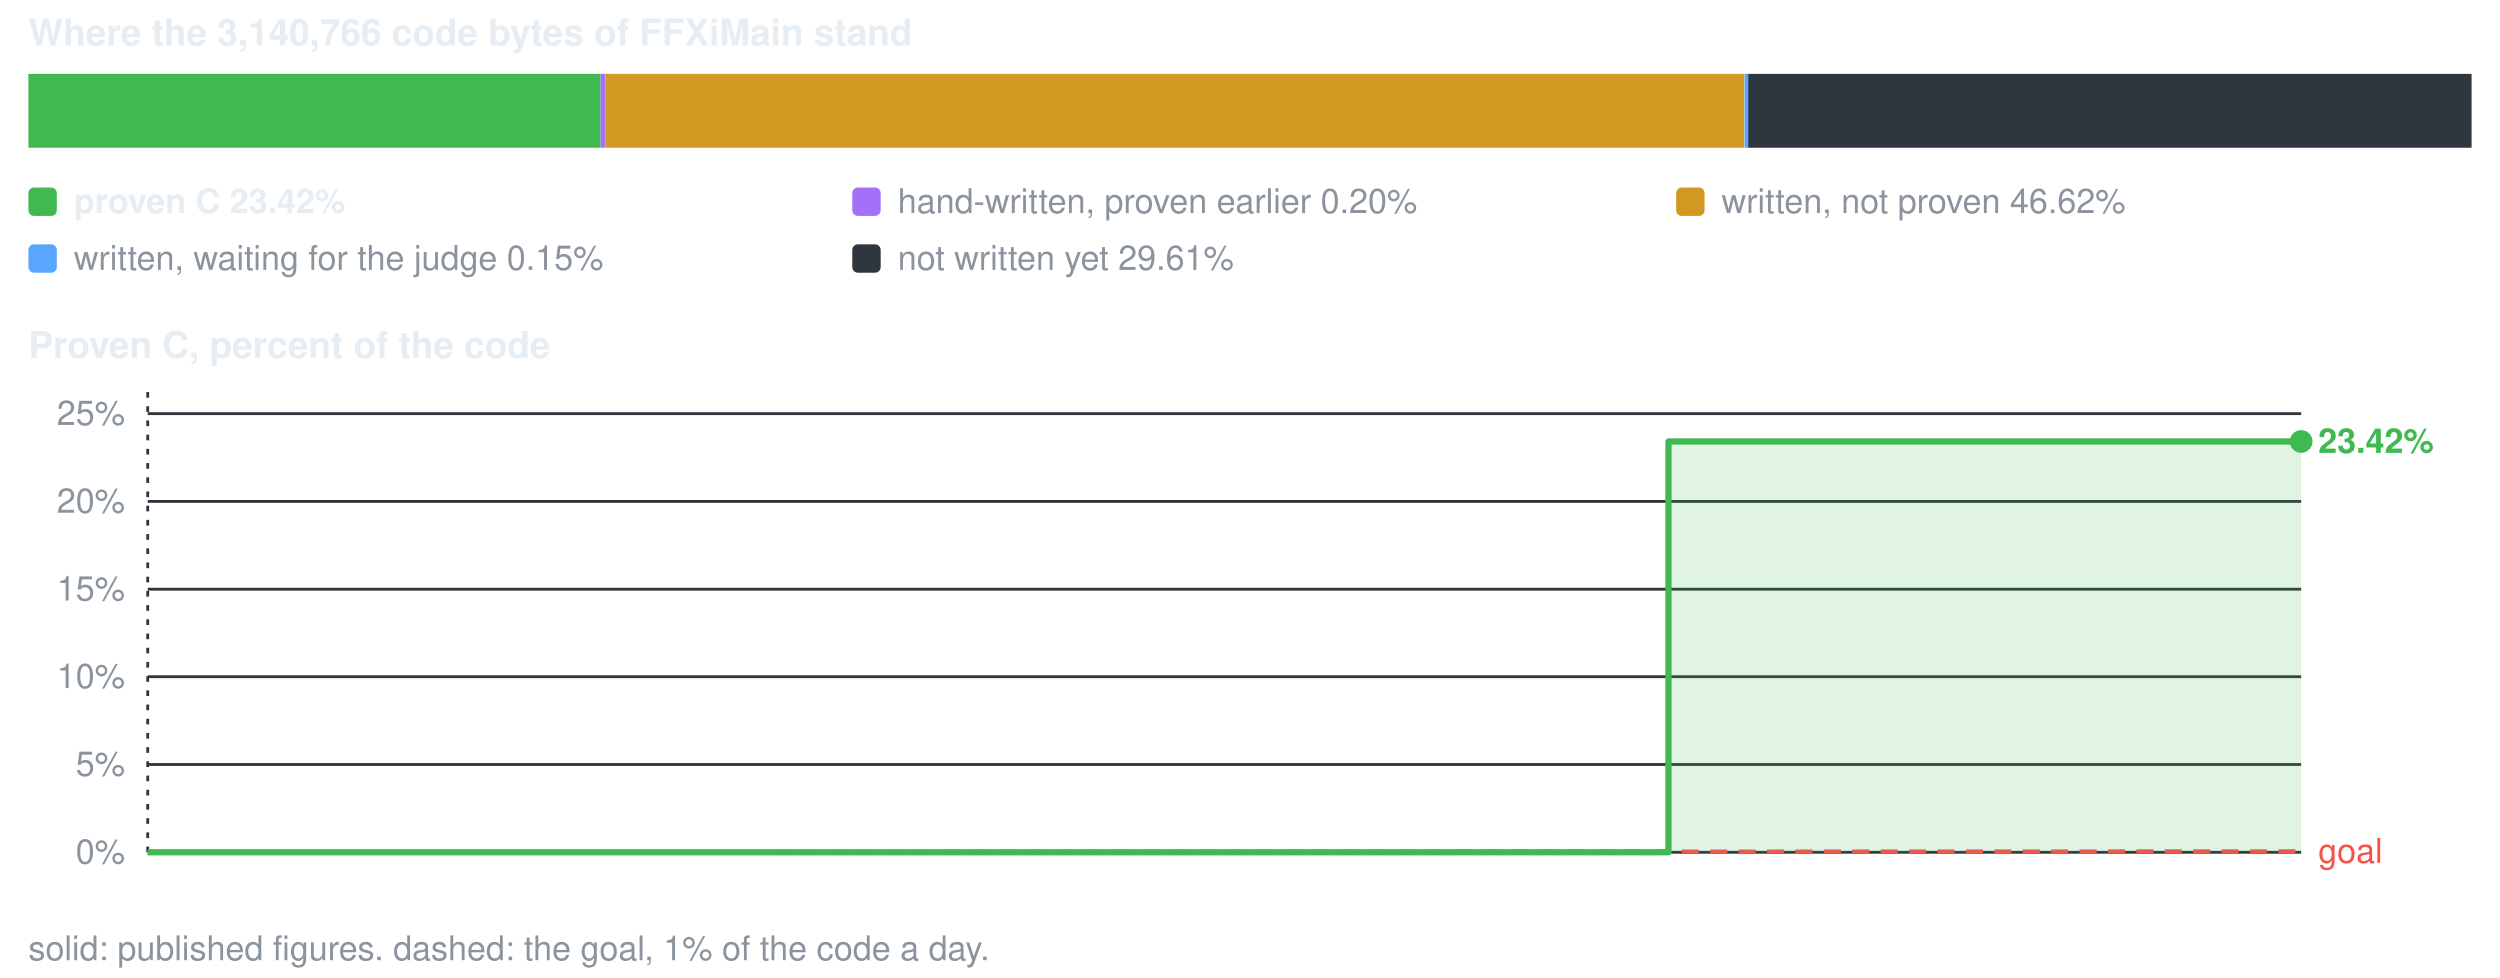
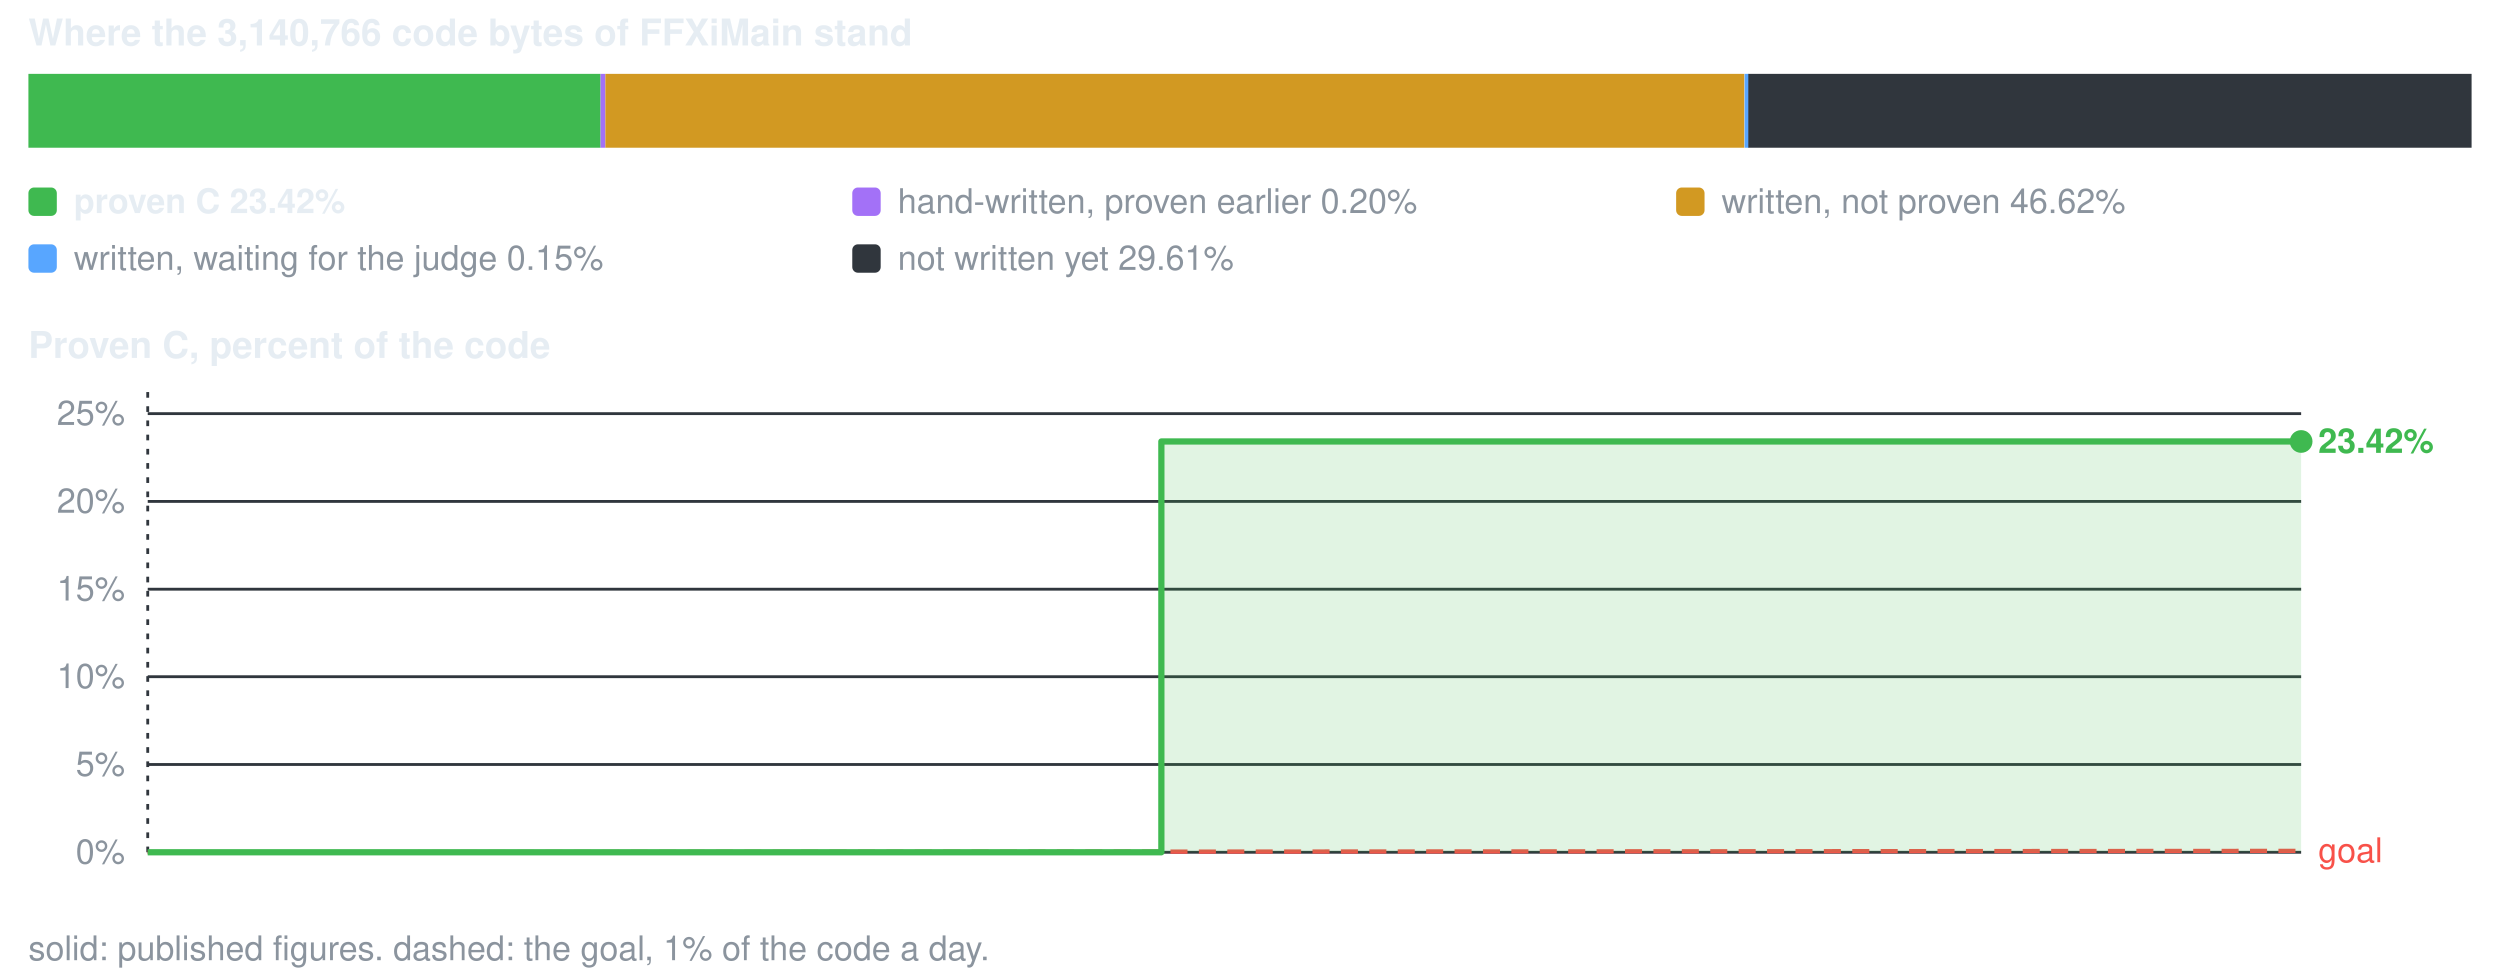
<svg xmlns="http://www.w3.org/2000/svg" viewBox="0 0 880 344" width="880" height="344" role="img" aria-label="conversion progress">
  <style>text{font-family:-apple-system,BlinkMacSystemFont,'Segoe UI',Helvetica,Arial,sans-serif;font-size:12px;fill:#8b949e}.s{fill:#e6edf3;font-weight:600}.b{font-size:13px}</style>
  <text x="10" y="16" class="s b">Where the 3,140,766 code bytes of FFXiMain stand</text>
  <rect x="10.0" y="26" width="201.4" height="26" fill="#3fb950" />
  <rect x="211.4" y="26" width="1.7" height="26" fill="#a371f7" />
  <rect x="213.1" y="26" width="400.9" height="26" fill="#d29922" />
  <rect x="614.1" y="26" width="1.5" height="26" fill="#58a6ff" />
  <rect x="615.4" y="26" width="254.6" height="26" fill="#30363d" />
  <rect x="10" y="66" width="10" height="10" rx="2" fill="#3fb950" />
  <text x="26" y="75" class="s">proven C 23.42%</text>
  <rect x="300" y="66" width="10" height="10" rx="2" fill="#a371f7" />
  <text x="316" y="75">hand-written, proven earlier 0.20%</text>
  <rect x="590" y="66" width="10" height="10" rx="2" fill="#d29922" />
  <text x="606" y="75">written, not proven 46.62%</text>
  <rect x="10" y="86" width="10" height="10" rx="2" fill="#58a6ff" />
  <text x="26" y="95">written, waiting for the judge 0.15%</text>
  <rect x="300" y="86" width="10" height="10" rx="2" fill="#30363d" />
  <text x="316" y="95">not written yet 29.61%</text>
  <text x="10" y="126" class="s b">Proven C, percent of the code</text>
  <line x1="52" y1="300.0" x2="810" y2="300.0" stroke="#30363d" stroke-width="1" />
  <text x="44" y="304.0" text-anchor="end">0%</text>
  <line x1="52" y1="269.1" x2="810" y2="269.1" stroke="#30363d" stroke-width="1" />
  <text x="44" y="273.1" text-anchor="end">5%</text>
  <line x1="52" y1="238.2" x2="810" y2="238.2" stroke="#30363d" stroke-width="1" />
  <text x="44" y="242.2" text-anchor="end">10%</text>
  <line x1="52" y1="207.4" x2="810" y2="207.4" stroke="#30363d" stroke-width="1" />
  <text x="44" y="211.4" text-anchor="end">15%</text>
  <line x1="52" y1="176.5" x2="810" y2="176.5" stroke="#30363d" stroke-width="1" />
  <text x="44" y="180.5" text-anchor="end">20%</text>
  <line x1="52" y1="145.6" x2="810" y2="145.6" stroke="#30363d" stroke-width="1" />
  <text x="44" y="149.6" text-anchor="end">25%</text>
  <line x1="52.0" y1="138" x2="52.0" y2="300" stroke="#30363d" stroke-width="1" stroke-dasharray="2 3" />
-   <line x1="52.0" y1="300.0" x2="810.0" y2="299.7" stroke="#f85149" stroke-width="1.5" stroke-dasharray="6 4" />
-   <text x="816.0" y="303.7" style="fill:#f85149">goal</text>
-   <path d="M52.0 300.0 H587.3 V155.4 H810.0 V155.4 V300.0 H52.0 Z" fill="#3fb950" fill-opacity="0.16" />
-   <path d="M52.0 300.0 H587.3 V155.4 H810.0 V155.4" fill="none" stroke="#3fb950" stroke-width="2.2" stroke-linejoin="round" />
+   <line x1="52.0" y1="300.0" x2="810.0" y2="299.5" stroke="#f85149" stroke-width="1.5" stroke-dasharray="6 4" />
+   <text x="816.0" y="303.5" style="fill:#f85149">goal</text>
+   <path d="M52.0 300.0 H408.8 V155.4 H557.8 V155.4 H810.0 V155.4 V300.0 H52.0 Z" fill="#3fb950" fill-opacity="0.16" />
+   <path d="M52.0 300.0 H408.8 V155.4 H557.8 V155.4 H810.0 V155.4" fill="none" stroke="#3fb950" stroke-width="2.2" stroke-linejoin="round" />
  <circle cx="810.0" cy="155.4" r="4" fill="#3fb950" />
  <text x="816.0" y="159.4" class="s" style="fill:#3fb950">23.42%</text>
  <text x="10" y="338">solid: published figures. dashed: the goal, 1% of the code a day.</text>
</svg>
